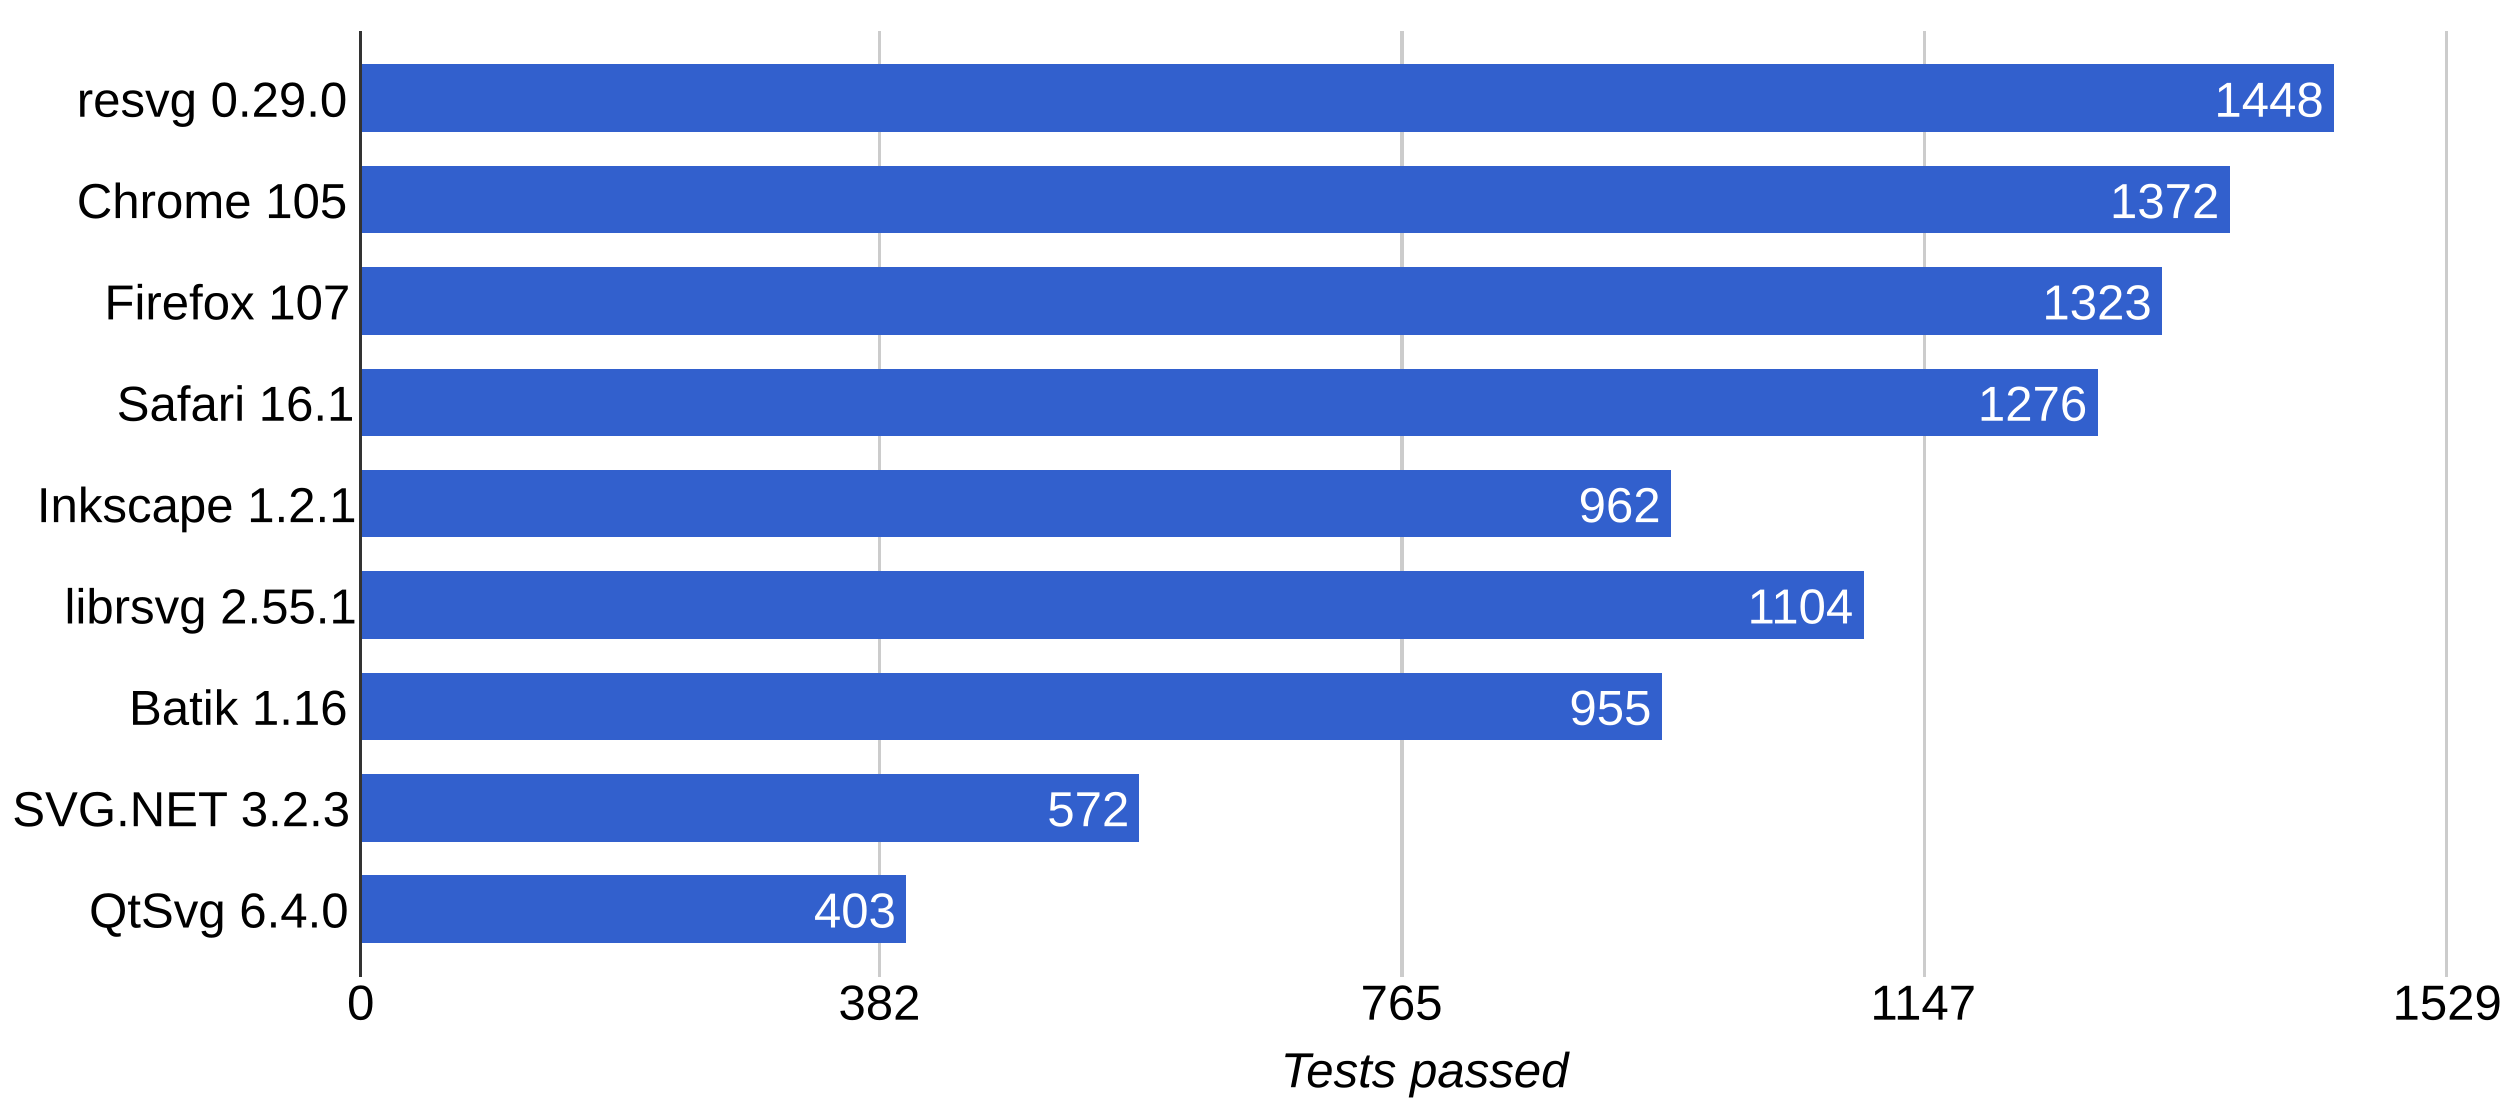
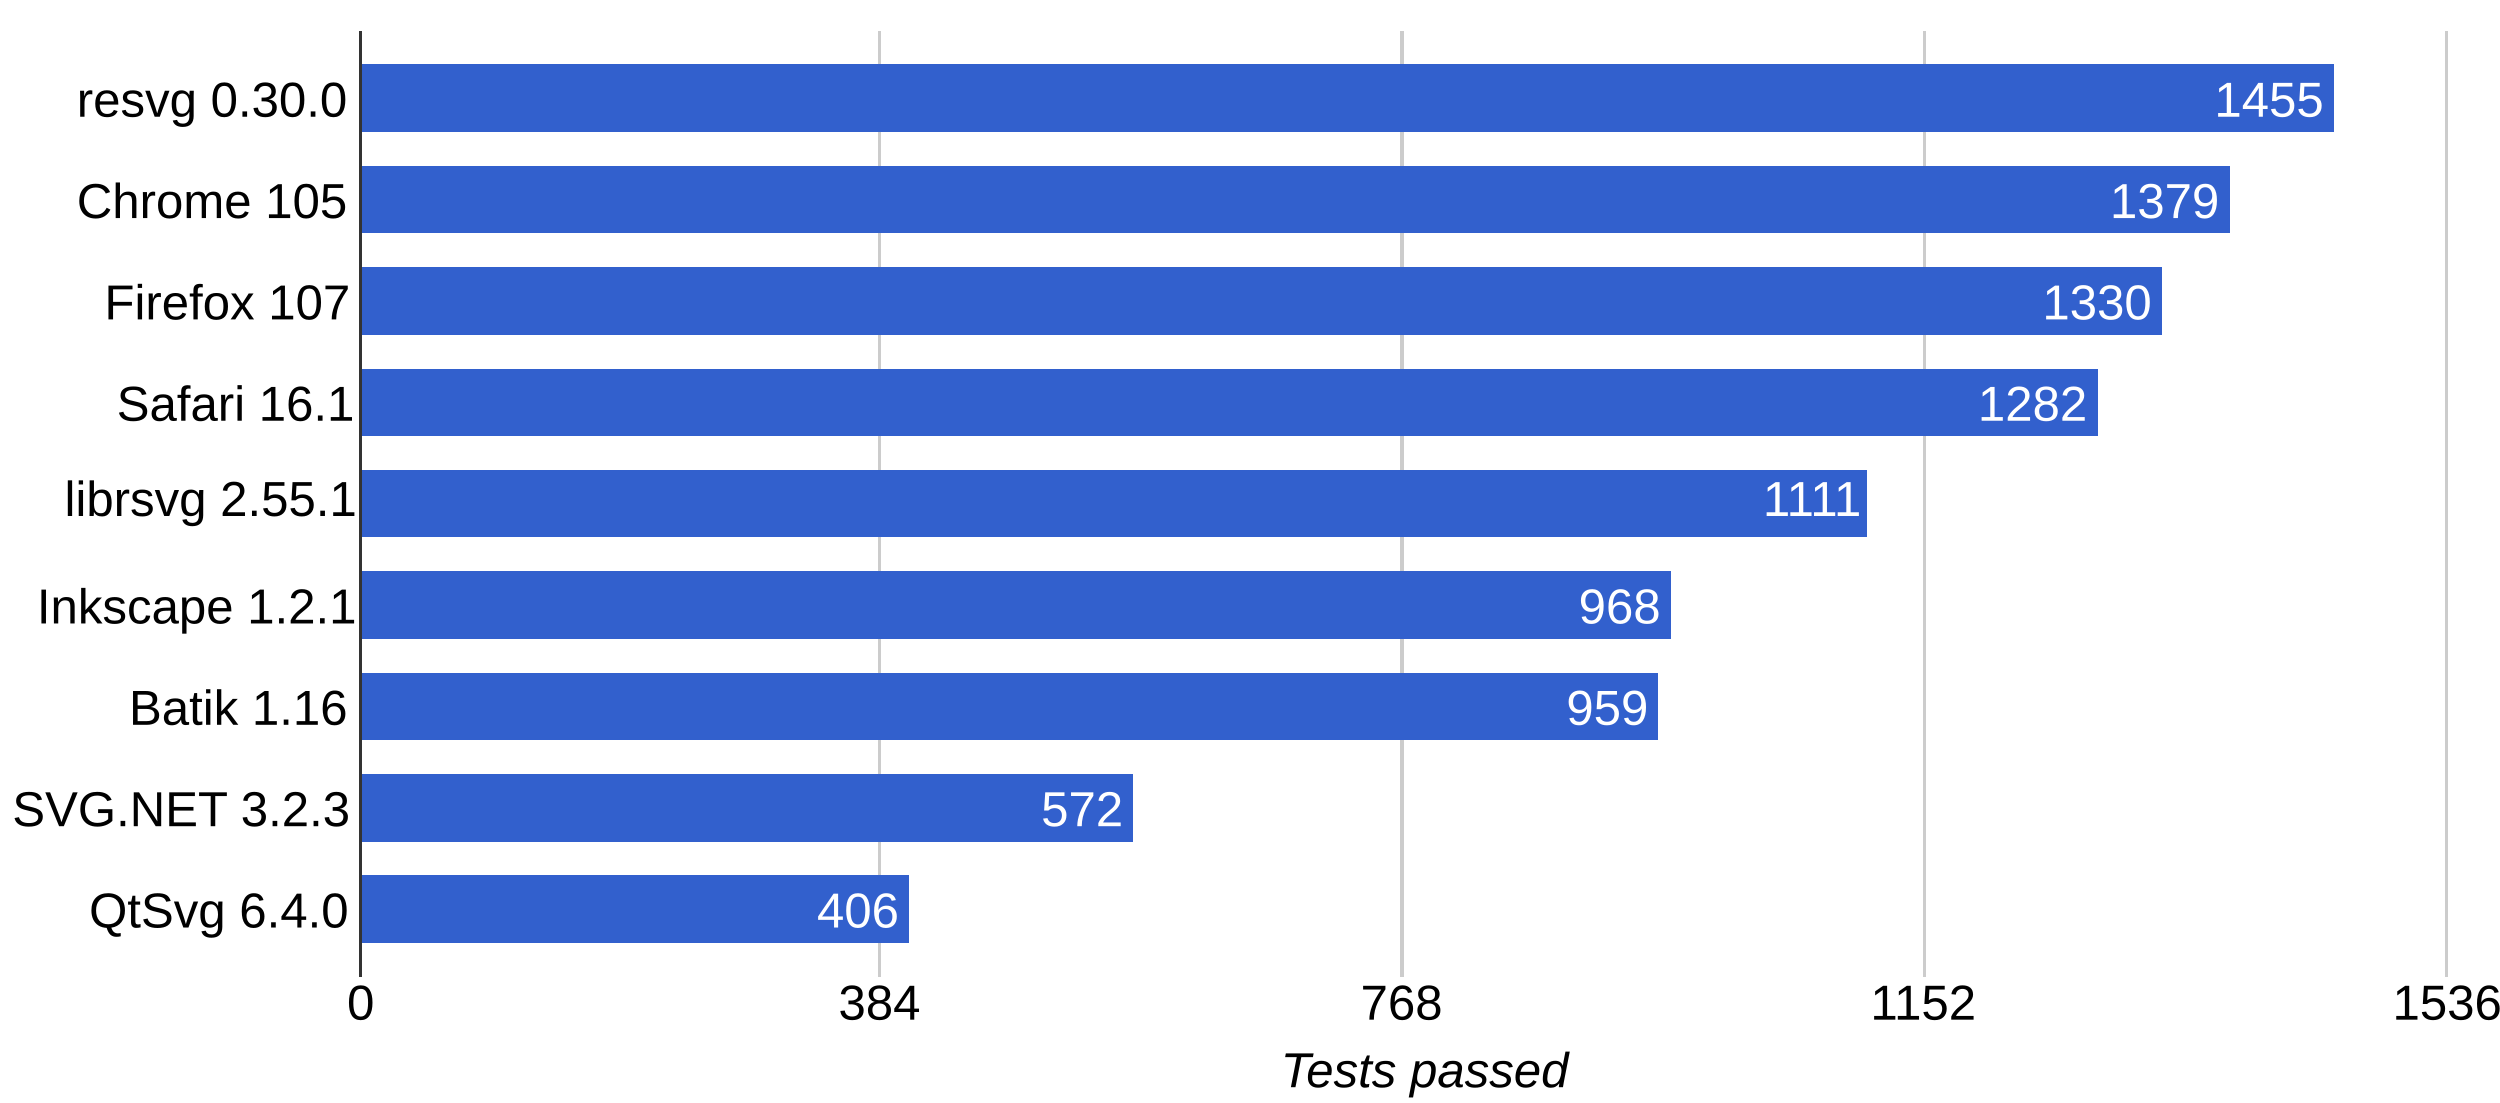
<svg xmlns="http://www.w3.org/2000/svg" height="359" shape-rendering="crispEdges" width="814">
  <rect width="814" height="359" fill="white" />
-   <text font-family="Arial" font-size="16" x="25" y="38">resvg 0.29.0</text>
+   <text font-family="Arial" font-size="16" x="25" y="38">resvg 0.30.0</text>
  <text font-family="Arial" font-size="16" x="25" y="71">Chrome 105</text>
  <text font-family="Arial" font-size="16" x="34" y="104">Firefox 107</text>
  <text font-family="Arial" font-size="16" x="38" y="137">Safari 16.1</text>
-   <text font-family="Arial" font-size="16" x="12" y="170">Inkscape 1.2.1</text>
-   <text font-family="Arial" font-size="16" x="21" y="203">librsvg 2.55.1</text>
+   <text font-family="Arial" font-size="16" x="21" y="168">librsvg 2.55.1</text>
+   <text font-family="Arial" font-size="16" x="12" y="203">Inkscape 1.2.1</text>
  <text font-family="Arial" font-size="16" x="42" y="236">Batik 1.16</text>
  <text font-family="Arial" font-size="16" x="4" y="269">SVG.NET 3.2.3</text>
  <text font-family="Arial" font-size="16" x="29" y="302">QtSvg 6.4.0</text>
  <rect fill="#ccc" height="308" width="1" x="117" y="10" />
  <text fill="#000" font-family="Arial" font-size="16" x="113" y="332">0</text>
  <rect fill="#ccc" height="308" width="1" x="286" y="10" />
-   <text fill="#000" font-family="Arial" font-size="16" x="273" y="332">382</text>
+   <text fill="#000" font-family="Arial" font-size="16" x="273" y="332">384</text>
  <rect fill="#ccc" height="308" width="1" x="456" y="10" />
-   <text fill="#000" font-family="Arial" font-size="16" x="443" y="332">765</text>
+   <text fill="#000" font-family="Arial" font-size="16" x="443" y="332">768</text>
  <rect fill="#ccc" height="308" width="1" x="626" y="10" />
-   <text fill="#000" font-family="Arial" font-size="16" x="609" y="332">1147</text>
+   <text fill="#000" font-family="Arial" font-size="16" x="609" y="332">1152</text>
  <rect fill="#ccc" height="308" width="1" x="796" y="10" />
-   <text fill="#000" font-family="Arial" font-size="16" x="779" y="332">1529</text>
+   <text fill="#000" font-family="Arial" font-size="16" x="779" y="332">1536</text>
  <rect fill="#3260cd" height="22" width="643" x="117" y="21" />
-   <text fill="#fff" font-family="Arial" font-size="16" x="721" y="38">1448</text>
+   <text fill="#fff" font-family="Arial" font-size="16" x="721" y="38">1455</text>
  <rect fill="#3260cd" height="22" width="609" x="117" y="54" />
-   <text fill="#fff" font-family="Arial" font-size="16" x="687" y="71">1372</text>
+   <text fill="#fff" font-family="Arial" font-size="16" x="687" y="71">1379</text>
  <rect fill="#3260cd" height="22" width="587" x="117" y="87" />
-   <text fill="#fff" font-family="Arial" font-size="16" x="665" y="104">1323</text>
+   <text fill="#fff" font-family="Arial" font-size="16" x="665" y="104">1330</text>
  <rect fill="#3260cd" height="22" width="566" x="117" y="120" />
-   <text fill="#fff" font-family="Arial" font-size="16" x="644" y="137">1276</text>
-   <rect fill="#3260cd" height="22" width="427" x="117" y="153" />
-   <text fill="#fff" font-family="Arial" font-size="16" x="514" y="170">962</text>
-   <rect fill="#3260cd" height="22" width="490" x="117" y="186" />
-   <text fill="#fff" font-family="Arial" font-size="16" x="569" y="203">1104</text>
-   <rect fill="#3260cd" height="22" width="424" x="117" y="219" />
-   <text fill="#fff" font-family="Arial" font-size="16" x="511" y="236">955</text>
-   <rect fill="#3260cd" height="22" width="254" x="117" y="252" />
-   <text fill="#fff" font-family="Arial" font-size="16" x="341" y="269">572</text>
-   <rect fill="#3260cd" height="22" width="178" x="117" y="285" />
-   <text fill="#fff" font-family="Arial" font-size="16" x="265" y="302">403</text>
+   <text fill="#fff" font-family="Arial" font-size="16" x="644" y="137">1282</text>
+   <rect fill="#3260cd" height="22" width="491" x="117" y="153" />
+   <text fill="#fff" font-family="Arial" font-size="16" x="574" y="168">1111</text>
+   <rect fill="#3260cd" height="22" width="427" x="117" y="186" />
+   <text fill="#fff" font-family="Arial" font-size="16" x="514" y="203">968</text>
+   <rect fill="#3260cd" height="22" width="423" x="117" y="219" />
+   <text fill="#fff" font-family="Arial" font-size="16" x="510" y="236">959</text>
+   <rect fill="#3260cd" height="22" width="252" x="117" y="252" />
+   <text fill="#fff" font-family="Arial" font-size="16" x="339" y="269">572</text>
+   <rect fill="#3260cd" height="22" width="179" x="117" y="285" />
+   <text fill="#fff" font-family="Arial" font-size="16" x="266" y="302">406</text>
  <rect fill="#333" height="308" width="1" x="117" y="10" />
  <text font-family="Arial" font-size="16" font-style="italic" x="417" y="354">Tests passed</text>
</svg>
